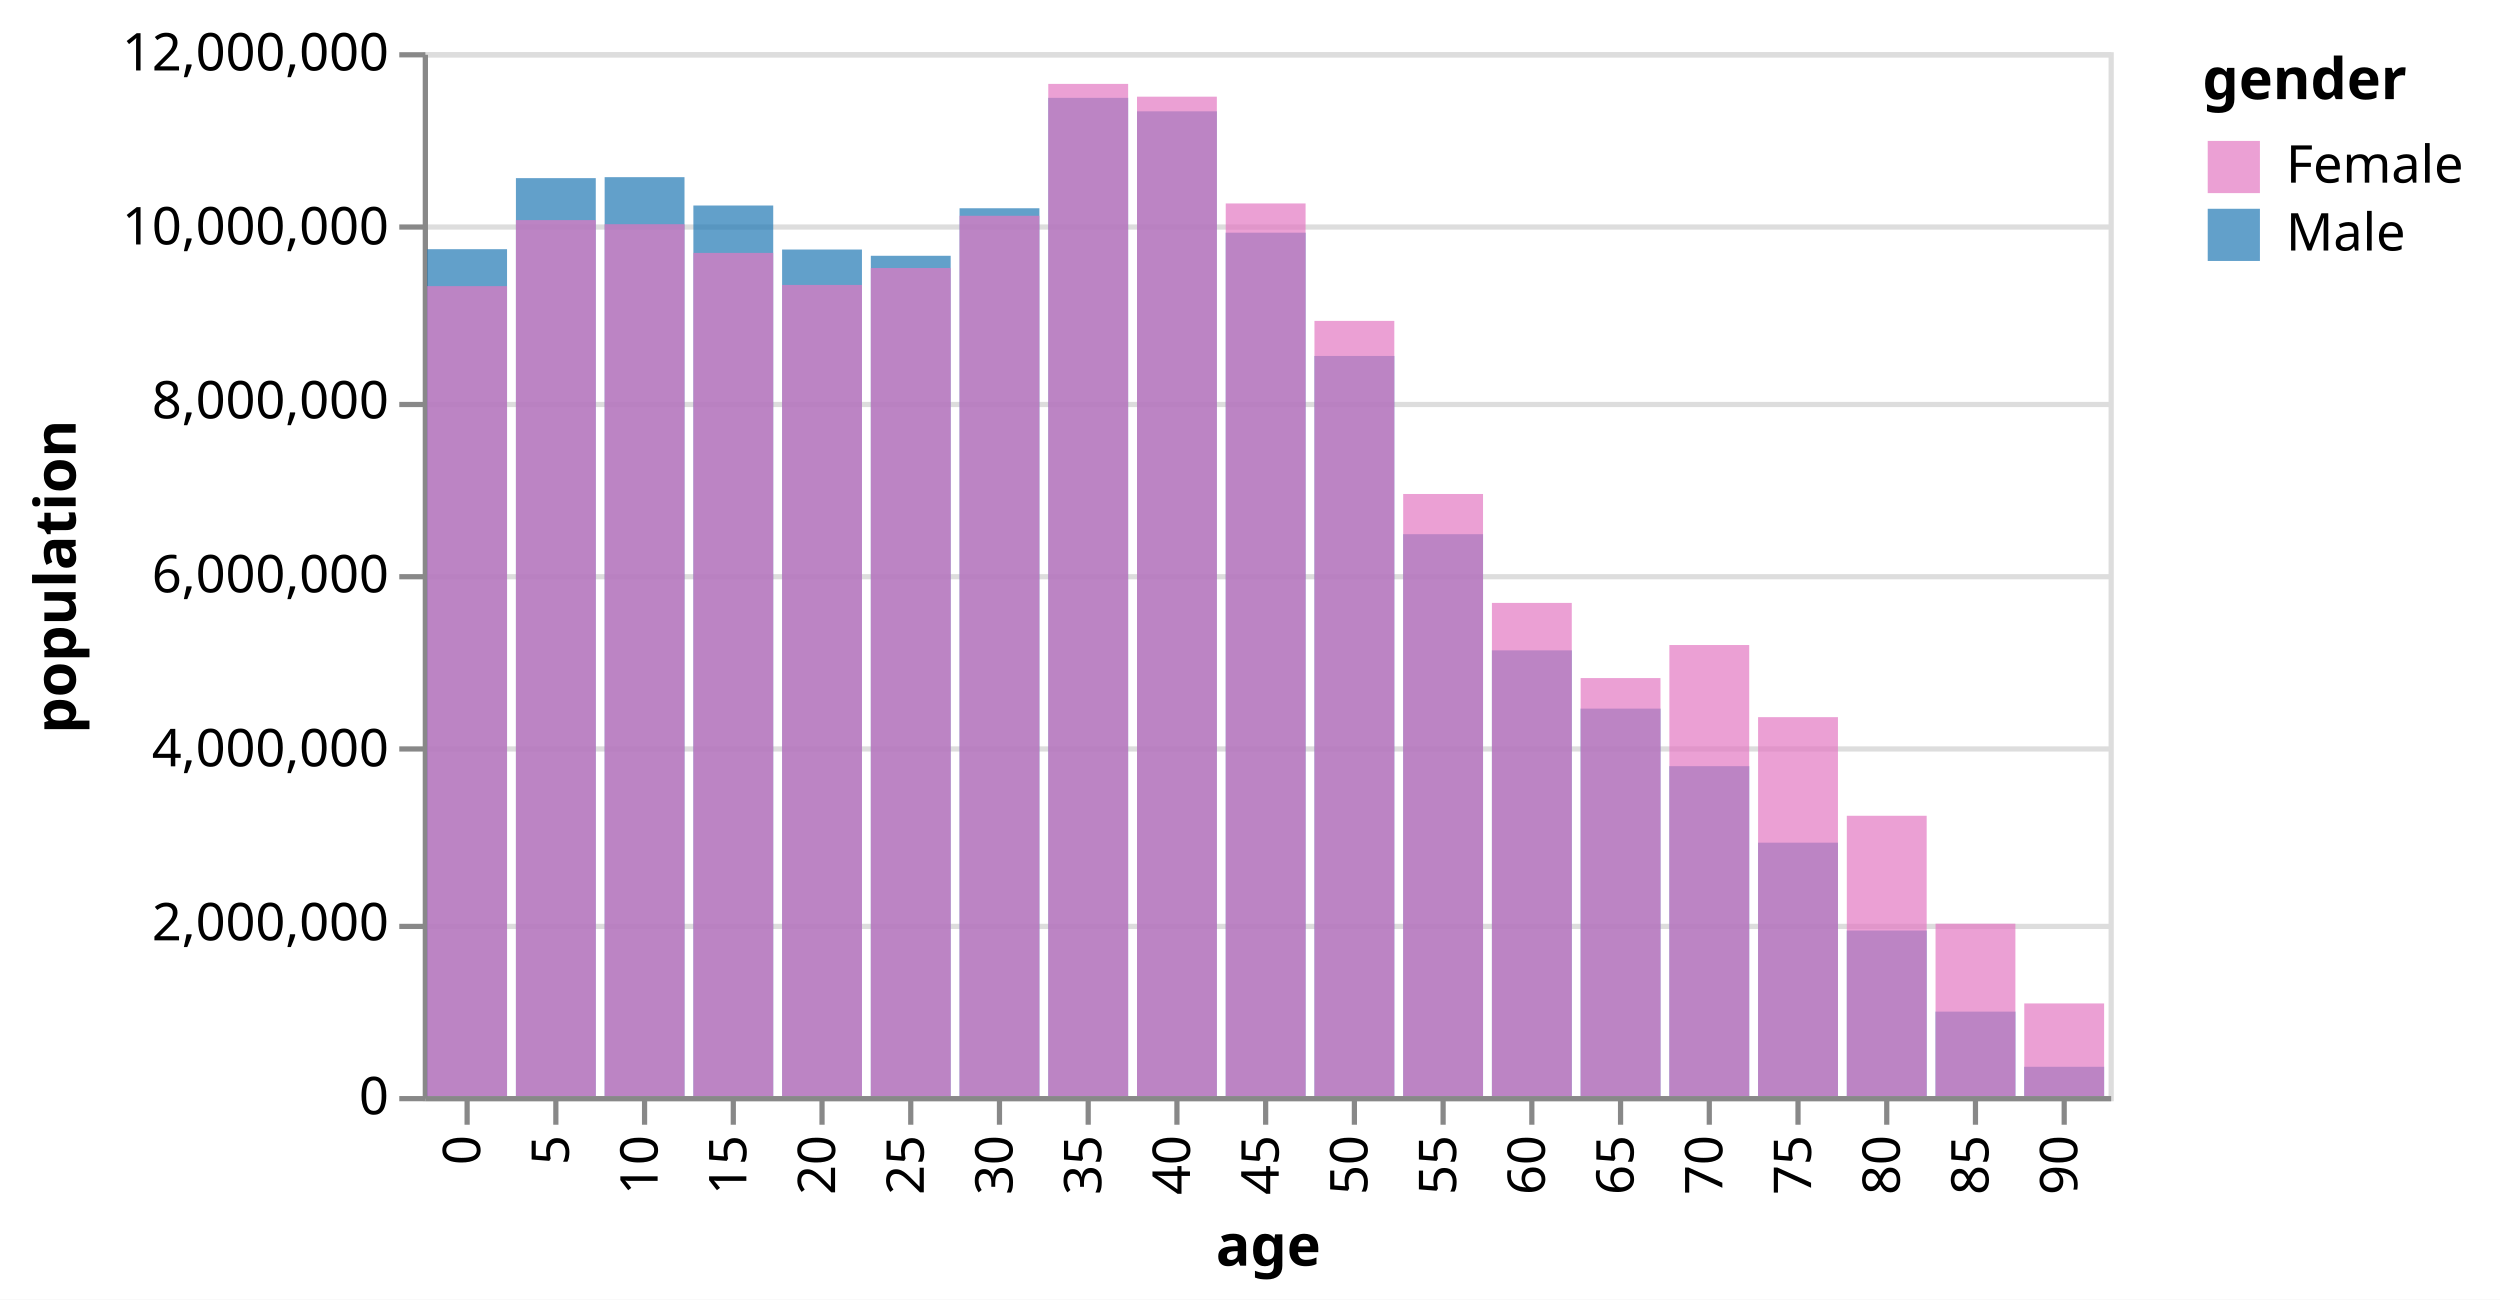
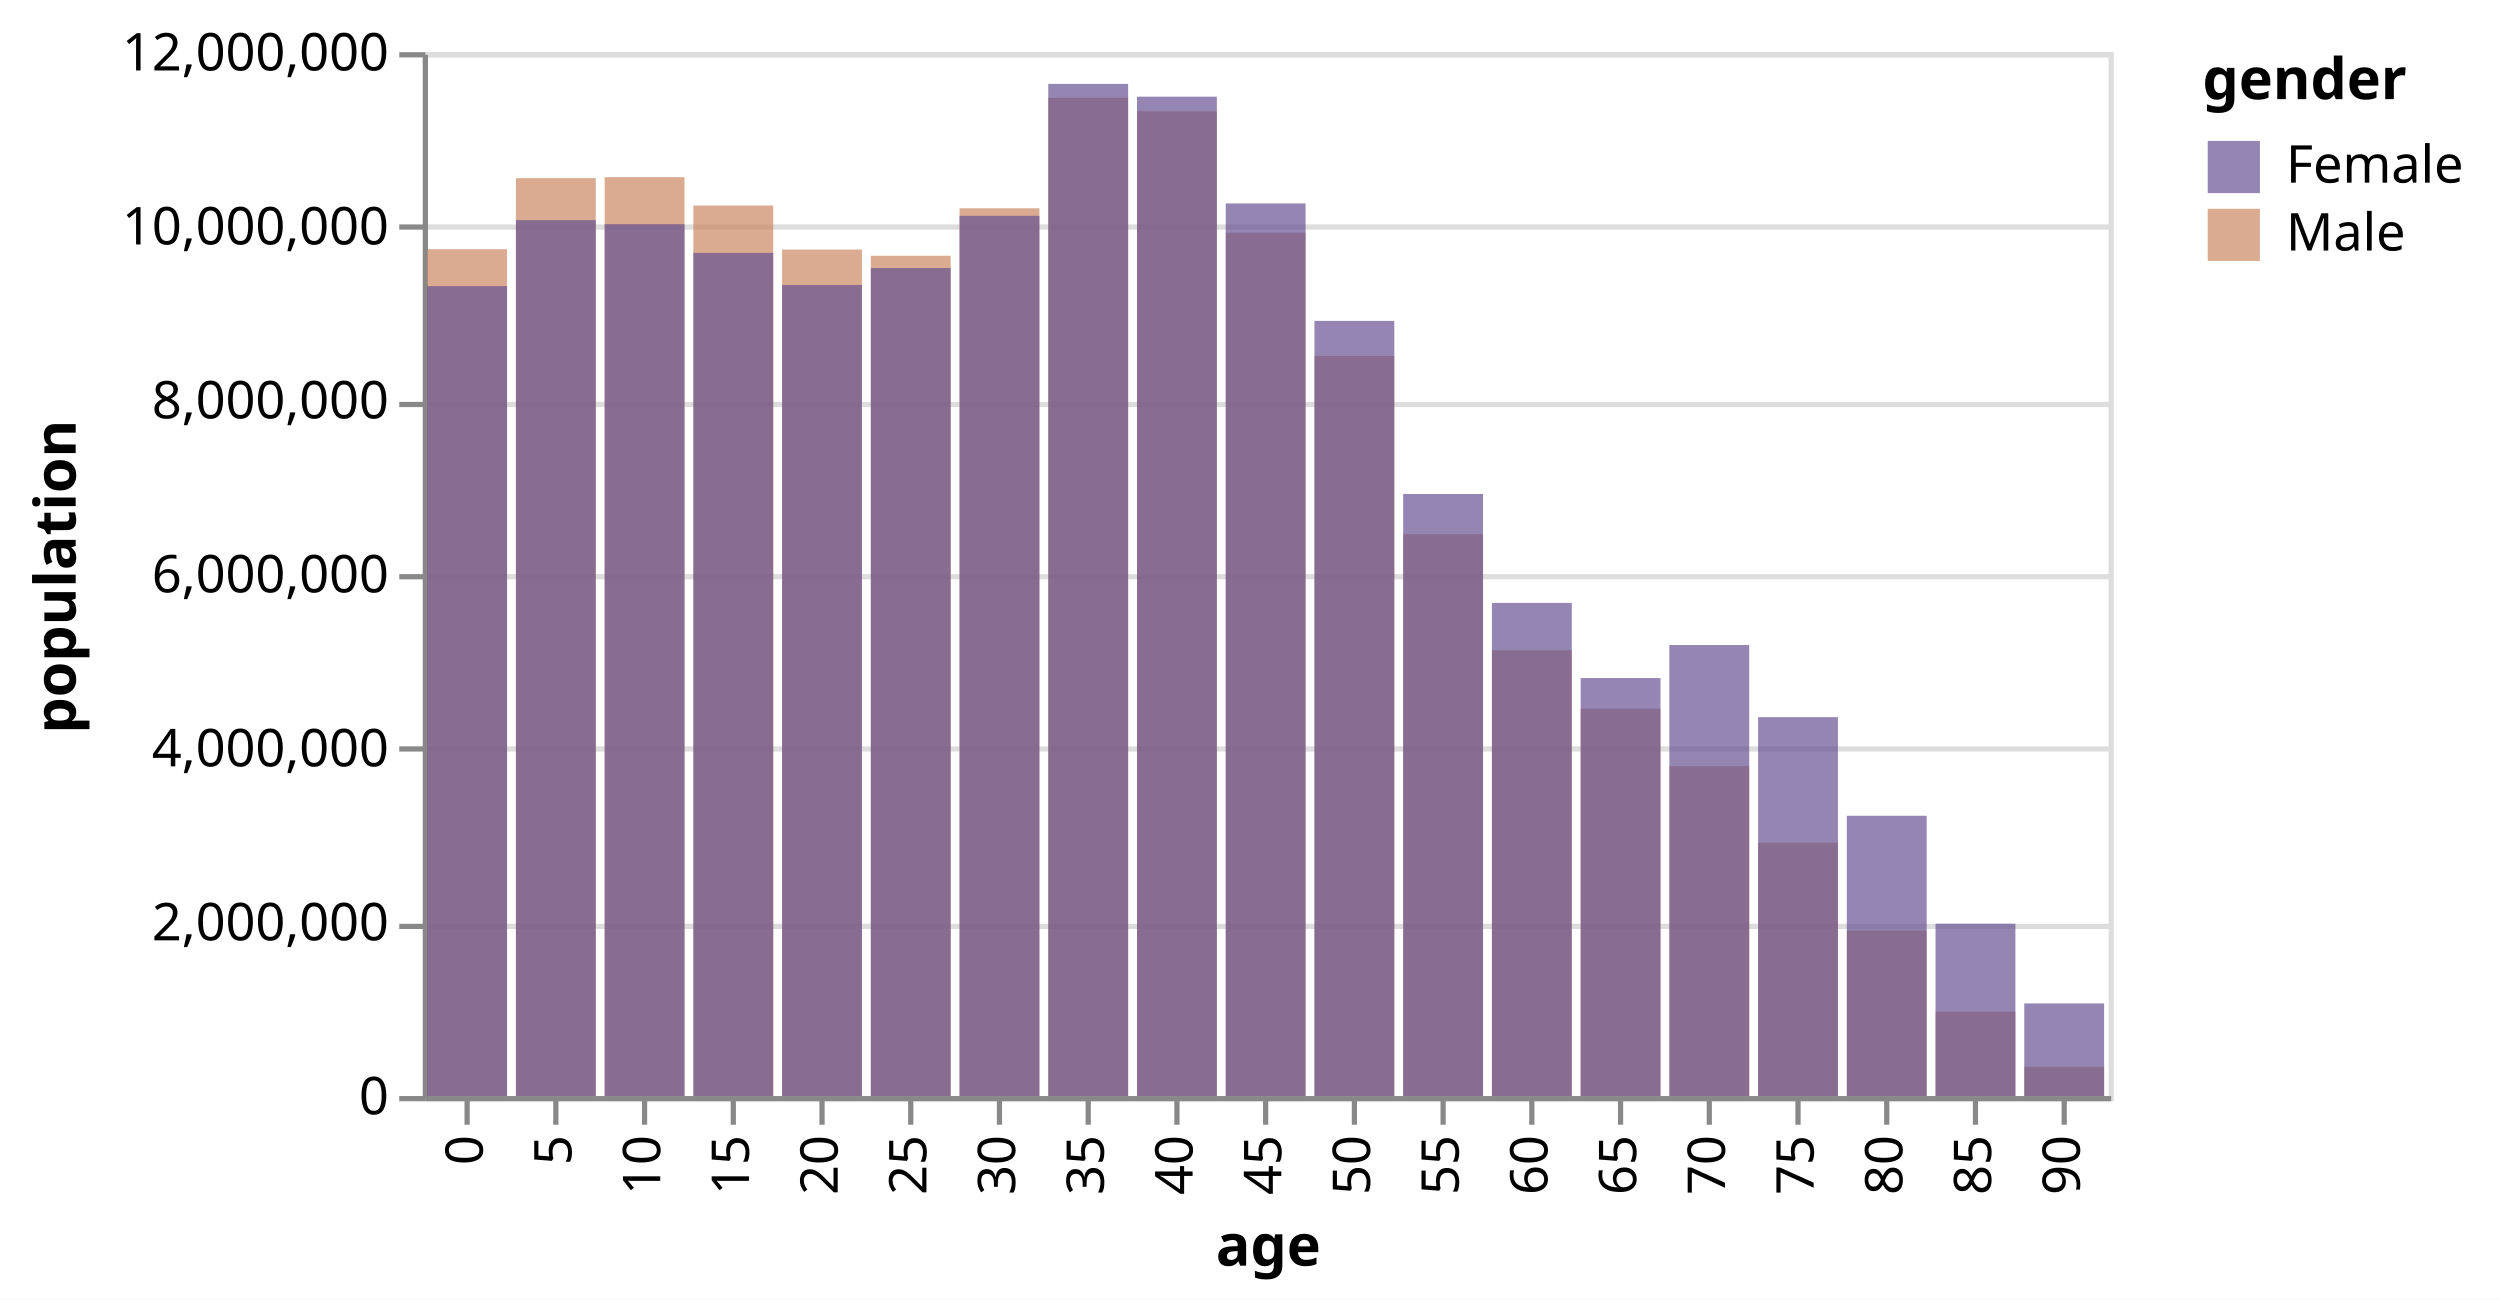
<svg xmlns="http://www.w3.org/2000/svg" class="marks" width="479" height="249" viewBox="0 0 479 249" version="1.1">
  <rect width="479" height="249" style="fill: white;" />
  <g transform="translate(81,10)">
    <g class="mark-group role-frame root">
      <g transform="translate(0,0)">
        <path class="background" d="M0.5,0.5h323v200h-323Z" style="fill: none; stroke: #ddd;" />
        <g>
          <g class="mark-group role-axis">
            <g transform="translate(0.5,0.5)">
              <path class="background" d="M0,0h0v0h0Z" style="pointer-events: none; fill: none;" />
              <g>
                <g class="mark-rule role-axis-grid" style="pointer-events: none;">
                  <line transform="translate(0,200)" x2="323" y2="0" style="fill: none; stroke: #ddd; stroke-width: 1; opacity: 1;" />
                  <line transform="translate(0,167)" x2="323" y2="0" style="fill: none; stroke: #ddd; stroke-width: 1; opacity: 1;" />
                  <line transform="translate(0,133)" x2="323" y2="0" style="fill: none; stroke: #ddd; stroke-width: 1; opacity: 1;" />
                  <line transform="translate(0,100)" x2="323" y2="0" style="fill: none; stroke: #ddd; stroke-width: 1; opacity: 1;" />
                  <line transform="translate(0,67)" x2="323" y2="0" style="fill: none; stroke: #ddd; stroke-width: 1; opacity: 1;" />
                  <line transform="translate(0,33)" x2="323" y2="0" style="fill: none; stroke: #ddd; stroke-width: 1; opacity: 1;" />
                  <line transform="translate(0,0)" x2="323" y2="0" style="fill: none; stroke: #ddd; stroke-width: 1; opacity: 1;" />
                </g>
              </g>
            </g>
          </g>
          <g class="mark-group role-axis">
            <g transform="translate(0.5,200.5)">
              <path class="background" d="M0,0h0v0h0Z" style="pointer-events: none; fill: none;" />
              <g>
                <g class="mark-rule role-axis-tick" style="pointer-events: none;">
                  <line transform="translate(8,0)" x2="0" y2="5" style="fill: none; stroke: #888; stroke-width: 1; opacity: 1;" />
                  <line transform="translate(25,0)" x2="0" y2="5" style="fill: none; stroke: #888; stroke-width: 1; opacity: 1;" />
                  <line transform="translate(42,0)" x2="0" y2="5" style="fill: none; stroke: #888; stroke-width: 1; opacity: 1;" />
                  <line transform="translate(59,0)" x2="0" y2="5" style="fill: none; stroke: #888; stroke-width: 1; opacity: 1;" />
                  <line transform="translate(76,0)" x2="0" y2="5" style="fill: none; stroke: #888; stroke-width: 1; opacity: 1;" />
                  <line transform="translate(93,0)" x2="0" y2="5" style="fill: none; stroke: #888; stroke-width: 1; opacity: 1;" />
                  <line transform="translate(110,0)" x2="0" y2="5" style="fill: none; stroke: #888; stroke-width: 1; opacity: 1;" />
                  <line transform="translate(127,0)" x2="0" y2="5" style="fill: none; stroke: #888; stroke-width: 1; opacity: 1;" />
                  <line transform="translate(144,0)" x2="0" y2="5" style="fill: none; stroke: #888; stroke-width: 1; opacity: 1;" />
                  <line transform="translate(161,0)" x2="0" y2="5" style="fill: none; stroke: #888; stroke-width: 1; opacity: 1;" />
                  <line transform="translate(178,0)" x2="0" y2="5" style="fill: none; stroke: #888; stroke-width: 1; opacity: 1;" />
                  <line transform="translate(195,0)" x2="0" y2="5" style="fill: none; stroke: #888; stroke-width: 1; opacity: 1;" />
                  <line transform="translate(212,0)" x2="0" y2="5" style="fill: none; stroke: #888; stroke-width: 1; opacity: 1;" />
                  <line transform="translate(229,0)" x2="0" y2="5" style="fill: none; stroke: #888; stroke-width: 1; opacity: 1;" />
                  <line transform="translate(246,0)" x2="0" y2="5" style="fill: none; stroke: #888; stroke-width: 1; opacity: 1;" />
                  <line transform="translate(263,0)" x2="0" y2="5" style="fill: none; stroke: #888; stroke-width: 1; opacity: 1;" />
                  <line transform="translate(280,0)" x2="0" y2="5" style="fill: none; stroke: #888; stroke-width: 1; opacity: 1;" />
                  <line transform="translate(297,0)" x2="0" y2="5" style="fill: none; stroke: #888; stroke-width: 1; opacity: 1;" />
                  <line transform="translate(314,0)" x2="0" y2="5" style="fill: none; stroke: #888; stroke-width: 1; opacity: 1;" />
                </g>
                <g class="mark-text role-axis-label" style="pointer-events: none;">
-                   <text text-anchor="end" transform="translate(7.5,7) rotate(270) translate(0,3)" style="font-family: sans-serif; font-size: 10px; fill: #000; opacity: 1;">0</text>
-                   <text text-anchor="end" transform="translate(24.5,7) rotate(270) translate(0,3)" style="font-family: sans-serif; font-size: 10px; fill: #000; opacity: 1;">5</text>
-                   <text text-anchor="end" transform="translate(41.5,7) rotate(270) translate(0,3)" style="font-family: sans-serif; font-size: 10px; fill: #000; opacity: 1;">10</text>
-                   <text text-anchor="end" transform="translate(58.5,7) rotate(270) translate(0,3)" style="font-family: sans-serif; font-size: 10px; fill: #000; opacity: 1;">15</text>
-                   <text text-anchor="end" transform="translate(75.5,7) rotate(270) translate(0,3)" style="font-family: sans-serif; font-size: 10px; fill: #000; opacity: 1;">20</text>
-                   <text text-anchor="end" transform="translate(92.5,7) rotate(270) translate(0,3)" style="font-family: sans-serif; font-size: 10px; fill: #000; opacity: 1;">25</text>
-                   <text text-anchor="end" transform="translate(109.5,7) rotate(270) translate(0,3)" style="font-family: sans-serif; font-size: 10px; fill: #000; opacity: 1;">30</text>
-                   <text text-anchor="end" transform="translate(126.5,7) rotate(270) translate(0,3)" style="font-family: sans-serif; font-size: 10px; fill: #000; opacity: 1;">35</text>
-                   <text text-anchor="end" transform="translate(143.5,7) rotate(270) translate(0,3)" style="font-family: sans-serif; font-size: 10px; fill: #000; opacity: 1;">40</text>
-                   <text text-anchor="end" transform="translate(160.5,7) rotate(270) translate(0,3)" style="font-family: sans-serif; font-size: 10px; fill: #000; opacity: 1;">45</text>
-                   <text text-anchor="end" transform="translate(177.5,7) rotate(270) translate(0,3)" style="font-family: sans-serif; font-size: 10px; fill: #000; opacity: 1;">50</text>
-                   <text text-anchor="end" transform="translate(194.5,7) rotate(270) translate(0,3)" style="font-family: sans-serif; font-size: 10px; fill: #000; opacity: 1;">55</text>
-                   <text text-anchor="end" transform="translate(211.5,7) rotate(270) translate(0,3)" style="font-family: sans-serif; font-size: 10px; fill: #000; opacity: 1;">60</text>
-                   <text text-anchor="end" transform="translate(228.5,7) rotate(270) translate(0,3)" style="font-family: sans-serif; font-size: 10px; fill: #000; opacity: 1;">65</text>
-                   <text text-anchor="end" transform="translate(245.5,7) rotate(270) translate(0,3)" style="font-family: sans-serif; font-size: 10px; fill: #000; opacity: 1;">70</text>
-                   <text text-anchor="end" transform="translate(262.5,7) rotate(270) translate(0,3)" style="font-family: sans-serif; font-size: 10px; fill: #000; opacity: 1;">75</text>
-                   <text text-anchor="end" transform="translate(279.5,7) rotate(270) translate(0,3)" style="font-family: sans-serif; font-size: 10px; fill: #000; opacity: 1;">80</text>
-                   <text text-anchor="end" transform="translate(296.5,7) rotate(270) translate(0,3)" style="font-family: sans-serif; font-size: 10px; fill: #000; opacity: 1;">85</text>
-                   <text text-anchor="end" transform="translate(313.5,7) rotate(270) translate(0,3)" style="font-family: sans-serif; font-size: 10px; fill: #000; opacity: 1;">90</text>
+                   <text text-anchor="end" transform="translate(8,7) rotate(270) translate(0,3)" style="font-family: sans-serif; font-size: 10px; fill: #000; opacity: 1;">0</text>
+                   <text text-anchor="end" transform="translate(25,7) rotate(270) translate(0,3)" style="font-family: sans-serif; font-size: 10px; fill: #000; opacity: 1;">5</text>
+                   <text text-anchor="end" transform="translate(42,7) rotate(270) translate(0,3)" style="font-family: sans-serif; font-size: 10px; fill: #000; opacity: 1;">10</text>
+                   <text text-anchor="end" transform="translate(59,7) rotate(270) translate(0,3)" style="font-family: sans-serif; font-size: 10px; fill: #000; opacity: 1;">15</text>
+                   <text text-anchor="end" transform="translate(76,7) rotate(270) translate(0,3)" style="font-family: sans-serif; font-size: 10px; fill: #000; opacity: 1;">20</text>
+                   <text text-anchor="end" transform="translate(93,7) rotate(270) translate(0,3)" style="font-family: sans-serif; font-size: 10px; fill: #000; opacity: 1;">25</text>
+                   <text text-anchor="end" transform="translate(110,7) rotate(270) translate(0,3)" style="font-family: sans-serif; font-size: 10px; fill: #000; opacity: 1;">30</text>
+                   <text text-anchor="end" transform="translate(127,7) rotate(270) translate(0,3)" style="font-family: sans-serif; font-size: 10px; fill: #000; opacity: 1;">35</text>
+                   <text text-anchor="end" transform="translate(144,7) rotate(270) translate(0,3)" style="font-family: sans-serif; font-size: 10px; fill: #000; opacity: 1;">40</text>
+                   <text text-anchor="end" transform="translate(161,7) rotate(270) translate(0,3)" style="font-family: sans-serif; font-size: 10px; fill: #000; opacity: 1;">45</text>
+                   <text text-anchor="end" transform="translate(178,7) rotate(270) translate(0,3)" style="font-family: sans-serif; font-size: 10px; fill: #000; opacity: 1;">50</text>
+                   <text text-anchor="end" transform="translate(195,7) rotate(270) translate(0,3)" style="font-family: sans-serif; font-size: 10px; fill: #000; opacity: 1;">55</text>
+                   <text text-anchor="end" transform="translate(212,7) rotate(270) translate(0,3)" style="font-family: sans-serif; font-size: 10px; fill: #000; opacity: 1;">60</text>
+                   <text text-anchor="end" transform="translate(229,7) rotate(270) translate(0,3)" style="font-family: sans-serif; font-size: 10px; fill: #000; opacity: 1;">65</text>
+                   <text text-anchor="end" transform="translate(246,7) rotate(270) translate(0,3)" style="font-family: sans-serif; font-size: 10px; fill: #000; opacity: 1;">70</text>
+                   <text text-anchor="end" transform="translate(263,7) rotate(270) translate(0,3)" style="font-family: sans-serif; font-size: 10px; fill: #000; opacity: 1;">75</text>
+                   <text text-anchor="end" transform="translate(280,7) rotate(270) translate(0,3)" style="font-family: sans-serif; font-size: 10px; fill: #000; opacity: 1;">80</text>
+                   <text text-anchor="end" transform="translate(297,7) rotate(270) translate(0,3)" style="font-family: sans-serif; font-size: 10px; fill: #000; opacity: 1;">85</text>
+                   <text text-anchor="end" transform="translate(314,7) rotate(270) translate(0,3)" style="font-family: sans-serif; font-size: 10px; fill: #000; opacity: 1;">90</text>
                </g>
                <g class="mark-rule role-axis-domain" style="pointer-events: none;">
                  <line transform="translate(0,0)" x2="323" y2="0" style="fill: none; stroke: #888; stroke-width: 1; opacity: 1;" />
                </g>
                <g class="mark-text role-axis-title" style="pointer-events: none;">
                  <text text-anchor="middle" transform="translate(161.5,32)" style="font-family: sans-serif; font-size: 11px; font-weight: bold; fill: #000; opacity: 1;">age</text>
                </g>
              </g>
            </g>
          </g>
          <g class="mark-group role-axis">
            <g transform="translate(0.5,0.5)">
              <path class="background" d="M0,0h0v0h0Z" style="pointer-events: none; fill: none;" />
              <g>
                <g class="mark-rule role-axis-tick" style="pointer-events: none;">
                  <line transform="translate(0,200)" x2="-5" y2="0" style="fill: none; stroke: #888; stroke-width: 1; opacity: 1;" />
                  <line transform="translate(0,167)" x2="-5" y2="0" style="fill: none; stroke: #888; stroke-width: 1; opacity: 1;" />
                  <line transform="translate(0,133)" x2="-5" y2="0" style="fill: none; stroke: #888; stroke-width: 1; opacity: 1;" />
                  <line transform="translate(0,100)" x2="-5" y2="0" style="fill: none; stroke: #888; stroke-width: 1; opacity: 1;" />
                  <line transform="translate(0,67)" x2="-5" y2="0" style="fill: none; stroke: #888; stroke-width: 1; opacity: 1;" />
                  <line transform="translate(0,33)" x2="-5" y2="0" style="fill: none; stroke: #888; stroke-width: 1; opacity: 1;" />
                  <line transform="translate(0,0)" x2="-5" y2="0" style="fill: none; stroke: #888; stroke-width: 1; opacity: 1;" />
                </g>
                <g class="mark-text role-axis-label" style="pointer-events: none;">
                  <text text-anchor="end" transform="translate(-7,203)" style="font-family: sans-serif; font-size: 10px; fill: #000; opacity: 1;">0</text>
                  <text text-anchor="end" transform="translate(-7,169.6667)" style="font-family: sans-serif; font-size: 10px; fill: #000; opacity: 1;">2,000,000</text>
                  <text text-anchor="end" transform="translate(-7,136.3333)" style="font-family: sans-serif; font-size: 10px; fill: #000; opacity: 1;">4,000,000</text>
                  <text text-anchor="end" transform="translate(-7,103)" style="font-family: sans-serif; font-size: 10px; fill: #000; opacity: 1;">6,000,000</text>
                  <text text-anchor="end" transform="translate(-7,69.66667)" style="font-family: sans-serif; font-size: 10px; fill: #000; opacity: 1;">8,000,000</text>
                  <text text-anchor="end" transform="translate(-7,36.33333)" style="font-family: sans-serif; font-size: 10px; fill: #000; opacity: 1;">10,000,000</text>
                  <text text-anchor="end" transform="translate(-7,3)" style="font-family: sans-serif; font-size: 10px; fill: #000; opacity: 1;">12,000,000</text>
                </g>
                <g class="mark-rule role-axis-domain" style="pointer-events: none;">
                  <line transform="translate(0,200)" x2="0" y2="-200" style="fill: none; stroke: #888; stroke-width: 1; opacity: 1;" />
                </g>
                <g class="mark-text role-axis-title" style="pointer-events: none;">
                  <text text-anchor="middle" transform="translate(-65,100) rotate(-90) translate(0,-2)" style="font-family: sans-serif; font-size: 11px; font-weight: bold; fill: #000; opacity: 1;">population</text>
                </g>
              </g>
            </g>
          </g>
          <g class="mark-rect role-mark marks">
-             <path d="M0.85,37.744h15.3v162.256h-15.3Z" style="fill: #1f77b4; opacity: 0.7;" />
-             <path d="M0.85,44.821h15.3v155.179h-15.3Z" style="fill: #e377c2; opacity: 0.7;" />
-             <path d="M17.85,24.131h15.3v175.869h-15.3Z" style="fill: #1f77b4; opacity: 0.7;" />
-             <path d="M17.85,32.174h15.3v167.826h-15.3Z" style="fill: #e377c2; opacity: 0.7;" />
-             <path d="M34.85,23.946h15.3v176.054h-15.3Z" style="fill: #1f77b4; opacity: 0.7;" />
-             <path d="M34.85,32.958h15.3v167.042h-15.3Z" style="fill: #e377c2; opacity: 0.7;" />
-             <path d="M51.85,29.376h15.3v170.624h-15.3Z" style="fill: #1f77b4; opacity: 0.7;" />
-             <path d="M51.85,38.456h15.3v161.544h-15.3Z" style="fill: #e377c2; opacity: 0.7;" />
-             <path d="M68.85,37.811h15.3v162.189h-15.3Z" style="fill: #1f77b4; opacity: 0.7;" />
-             <path d="M68.85,44.596h15.3v155.404h-15.3Z" style="fill: #e377c2; opacity: 0.7;" />
-             <path d="M85.85,39.008h15.3v160.992h-15.3Z" style="fill: #1f77b4; opacity: 0.7;" />
-             <path d="M85.85,41.358h15.3v158.642h-15.3Z" style="fill: #e377c2; opacity: 0.7;" />
-             <path d="M102.85,29.902h15.3v170.098h-15.3Z" style="fill: #1f77b4; opacity: 0.7;" />
-             <path d="M102.85,31.345h15.3v168.655h-15.3Z" style="fill: #e377c2; opacity: 0.7;" />
-             <path d="M119.85,8.747h15.3v191.253h-15.3Z" style="fill: #1f77b4; opacity: 0.7;" />
-             <path d="M119.85,6.073h15.3v193.927h-15.3Z" style="fill: #e377c2; opacity: 0.7;" />
-             <path d="M136.85,11.329h15.3v188.671h-15.3Z" style="fill: #1f77b4; opacity: 0.7;" />
-             <path d="M136.85,8.524h15.3v191.476h-15.3Z" style="fill: #e377c2; opacity: 0.7;" />
-             <path d="M153.85,34.583h15.3v165.417h-15.3Z" style="fill: #1f77b4; opacity: 0.7;" />
-             <path d="M153.85,28.979h15.3v171.021h-15.3Z" style="fill: #e377c2; opacity: 0.7;" />
-             <path d="M170.85,58.201h15.3v141.799h-15.3Z" style="fill: #1f77b4; opacity: 0.7;" />
-             <path d="M170.85,51.481h15.3v148.519h-15.3Z" style="fill: #e377c2; opacity: 0.7;" />
-             <path d="M187.85,92.349h15.3v107.651h-15.3Z" style="fill: #1f77b4; opacity: 0.7;" />
-             <path d="M187.85,84.646h15.3v115.354h-15.3Z" style="fill: #e377c2; opacity: 0.7;" />
-             <path d="M204.85,114.61h15.3v85.39h-15.3Z" style="fill: #1f77b4; opacity: 0.7;" />
-             <path d="M204.85,105.517h15.3v94.483h-15.3Z" style="fill: #e377c2; opacity: 0.7;" />
-             <path d="M221.85,125.773h15.3v74.227h-15.3Z" style="fill: #1f77b4; opacity: 0.7;" />
-             <path d="M221.85,119.92h15.3v80.08h-15.3Z" style="fill: #e377c2; opacity: 0.7;" />
-             <path d="M238.85,136.798h15.3v63.202h-15.3Z" style="fill: #1f77b4; opacity: 0.7;" />
-             <path d="M238.85,113.586h15.3v86.414h-15.3Z" style="fill: #e377c2; opacity: 0.7;" />
-             <path d="M255.85,151.456h15.3v48.544h-15.3Z" style="fill: #1f77b4; opacity: 0.7;" />
-             <path d="M255.85,127.406h15.3v72.594h-15.3Z" style="fill: #e377c2; opacity: 0.7;" />
-             <path d="M272.85,168.289h15.3v31.711h-15.3Z" style="fill: #1f77b4; opacity: 0.7;" />
-             <path d="M272.85,146.302h15.3v53.698h-15.3Z" style="fill: #e377c2; opacity: 0.7;" />
-             <path d="M289.85,183.827h15.3v16.173h-15.3Z" style="fill: #1f77b4; opacity: 0.7;" />
-             <path d="M289.85,166.981h15.3v33.019h-15.3Z" style="fill: #e377c2; opacity: 0.7;" />
-             <path d="M306.85,194.395h15.3v5.605h-15.3Z" style="fill: #1f77b4; opacity: 0.7;" />
-             <path d="M306.85,182.257h15.3v17.743h-15.3Z" style="fill: #e377c2; opacity: 0.7;" />
+             <path d="M0.85,37.744h15.3v162.256h-15.3Z" style="fill: #ca8861; opacity: 0.7;" />
+             <path d="M0.85,44.821h15.3v155.179h-15.3Z" style="fill: #675193; opacity: 0.7;" />
+             <path d="M17.85,24.131h15.3v175.869h-15.3Z" style="fill: #ca8861; opacity: 0.7;" />
+             <path d="M17.85,32.174h15.3v167.826h-15.3Z" style="fill: #675193; opacity: 0.7;" />
+             <path d="M34.85,23.946h15.3v176.054h-15.3Z" style="fill: #ca8861; opacity: 0.7;" />
+             <path d="M34.85,32.958h15.3v167.042h-15.3Z" style="fill: #675193; opacity: 0.7;" />
+             <path d="M51.85,29.376h15.3v170.624h-15.3Z" style="fill: #ca8861; opacity: 0.7;" />
+             <path d="M51.85,38.456h15.3v161.544h-15.3Z" style="fill: #675193; opacity: 0.7;" />
+             <path d="M68.85,37.811h15.3v162.189h-15.3Z" style="fill: #ca8861; opacity: 0.7;" />
+             <path d="M68.85,44.596h15.3v155.404h-15.3Z" style="fill: #675193; opacity: 0.7;" />
+             <path d="M85.85,39.008h15.3v160.992h-15.3Z" style="fill: #ca8861; opacity: 0.7;" />
+             <path d="M85.85,41.358h15.3v158.642h-15.3Z" style="fill: #675193; opacity: 0.7;" />
+             <path d="M102.85,29.902h15.3v170.098h-15.3Z" style="fill: #ca8861; opacity: 0.7;" />
+             <path d="M102.85,31.345h15.3v168.655h-15.3Z" style="fill: #675193; opacity: 0.7;" />
+             <path d="M119.85,8.747h15.3v191.253h-15.3Z" style="fill: #ca8861; opacity: 0.7;" />
+             <path d="M119.85,6.073h15.3v193.927h-15.3Z" style="fill: #675193; opacity: 0.7;" />
+             <path d="M136.85,11.329h15.3v188.671h-15.3Z" style="fill: #ca8861; opacity: 0.7;" />
+             <path d="M136.85,8.524h15.3v191.476h-15.3Z" style="fill: #675193; opacity: 0.7;" />
+             <path d="M153.85,34.583h15.3v165.417h-15.3Z" style="fill: #ca8861; opacity: 0.7;" />
+             <path d="M153.85,28.979h15.3v171.021h-15.3Z" style="fill: #675193; opacity: 0.7;" />
+             <path d="M170.85,58.201h15.3v141.799h-15.3Z" style="fill: #ca8861; opacity: 0.7;" />
+             <path d="M170.85,51.481h15.3v148.519h-15.3Z" style="fill: #675193; opacity: 0.7;" />
+             <path d="M187.85,92.349h15.3v107.651h-15.3Z" style="fill: #ca8861; opacity: 0.7;" />
+             <path d="M187.85,84.646h15.3v115.354h-15.3Z" style="fill: #675193; opacity: 0.7;" />
+             <path d="M204.85,114.61h15.3v85.39h-15.3Z" style="fill: #ca8861; opacity: 0.7;" />
+             <path d="M204.85,105.517h15.3v94.483h-15.3Z" style="fill: #675193; opacity: 0.7;" />
+             <path d="M221.85,125.773h15.3v74.227h-15.3Z" style="fill: #ca8861; opacity: 0.7;" />
+             <path d="M221.85,119.92h15.3v80.08h-15.3Z" style="fill: #675193; opacity: 0.7;" />
+             <path d="M238.85,136.798h15.3v63.202h-15.3Z" style="fill: #ca8861; opacity: 0.7;" />
+             <path d="M238.85,113.586h15.3v86.414h-15.3Z" style="fill: #675193; opacity: 0.7;" />
+             <path d="M255.85,151.456h15.3v48.544h-15.3Z" style="fill: #ca8861; opacity: 0.7;" />
+             <path d="M255.85,127.406h15.3v72.594h-15.3Z" style="fill: #675193; opacity: 0.7;" />
+             <path d="M272.85,168.289h15.3v31.711h-15.3Z" style="fill: #ca8861; opacity: 0.7;" />
+             <path d="M272.85,146.302h15.3v53.698h-15.3Z" style="fill: #675193; opacity: 0.7;" />
+             <path d="M289.85,183.827h15.3v16.173h-15.3Z" style="fill: #ca8861; opacity: 0.7;" />
+             <path d="M289.85,166.981h15.3v33.019h-15.3Z" style="fill: #675193; opacity: 0.7;" />
+             <path d="M306.85,194.395h15.3v5.605h-15.3Z" style="fill: #ca8861; opacity: 0.7;" />
+             <path d="M306.85,182.257h15.3v17.743h-15.3Z" style="fill: #675193; opacity: 0.7;" />
          </g>
          <g class="mark-group role-legend">
            <g transform="translate(341,0)">
              <path class="background" d="M0,0h52v40h-52Z" style="pointer-events: none; fill: none;" />
              <g>
                <g class="mark-group role-legend-entry">
                  <g transform="translate(0,16)">
                    <path class="background" d="M0,0h0v0h0Z" style="pointer-events: none; fill: none;" />
                    <g>
                      <g class="mark-group role-scope">
                        <g transform="translate(0,0)">
                          <path class="background" d="M0,0h52v11h-52Z" style="pointer-events: none; fill: none; opacity: 1;" />
                          <g>
                            <g class="mark-symbol role-legend-symbol" style="pointer-events: none;">
-                               <path transform="translate(6,6)" d="M-5,-5h10v10h-10Z" style="fill: #e377c2; stroke-width: 1.5; opacity: 0.7;" />
+                               <path transform="translate(6,6)" d="M-5,-5h10v10h-10Z" style="fill: #675193; stroke-width: 1.5; opacity: 0.7;" />
                            </g>
                            <g class="mark-text role-legend-label" style="pointer-events: none;">
                              <text text-anchor="start" transform="translate(16,9)" style="font-family: sans-serif; font-size: 10px; fill: #000; opacity: 1;">Female</text>
                            </g>
                          </g>
                        </g>
                        <g transform="translate(0,13)">
                          <path class="background" d="M0,0h52v11h-52Z" style="pointer-events: none; fill: none; opacity: 1;" />
                          <g>
                            <g class="mark-symbol role-legend-symbol" style="pointer-events: none;">
-                               <path transform="translate(6,6)" d="M-5,-5h10v10h-10Z" style="fill: #1f77b4; stroke-width: 1.5; opacity: 0.7;" />
+                               <path transform="translate(6,6)" d="M-5,-5h10v10h-10Z" style="fill: #ca8861; stroke-width: 1.5; opacity: 0.7;" />
                            </g>
                            <g class="mark-text role-legend-label" style="pointer-events: none;">
                              <text text-anchor="start" transform="translate(16,9)" style="font-family: sans-serif; font-size: 10px; fill: #000; opacity: 1;">Male</text>
                            </g>
                          </g>
                        </g>
                      </g>
                    </g>
                  </g>
                </g>
                <g class="mark-text role-legend-title" style="pointer-events: none;">
                  <text text-anchor="start" transform="translate(0,9)" style="font-family: sans-serif; font-size: 11px; font-weight: bold; fill: #000; opacity: 1;">gender</text>
                </g>
              </g>
            </g>
          </g>
        </g>
      </g>
    </g>
  </g>
</svg>
